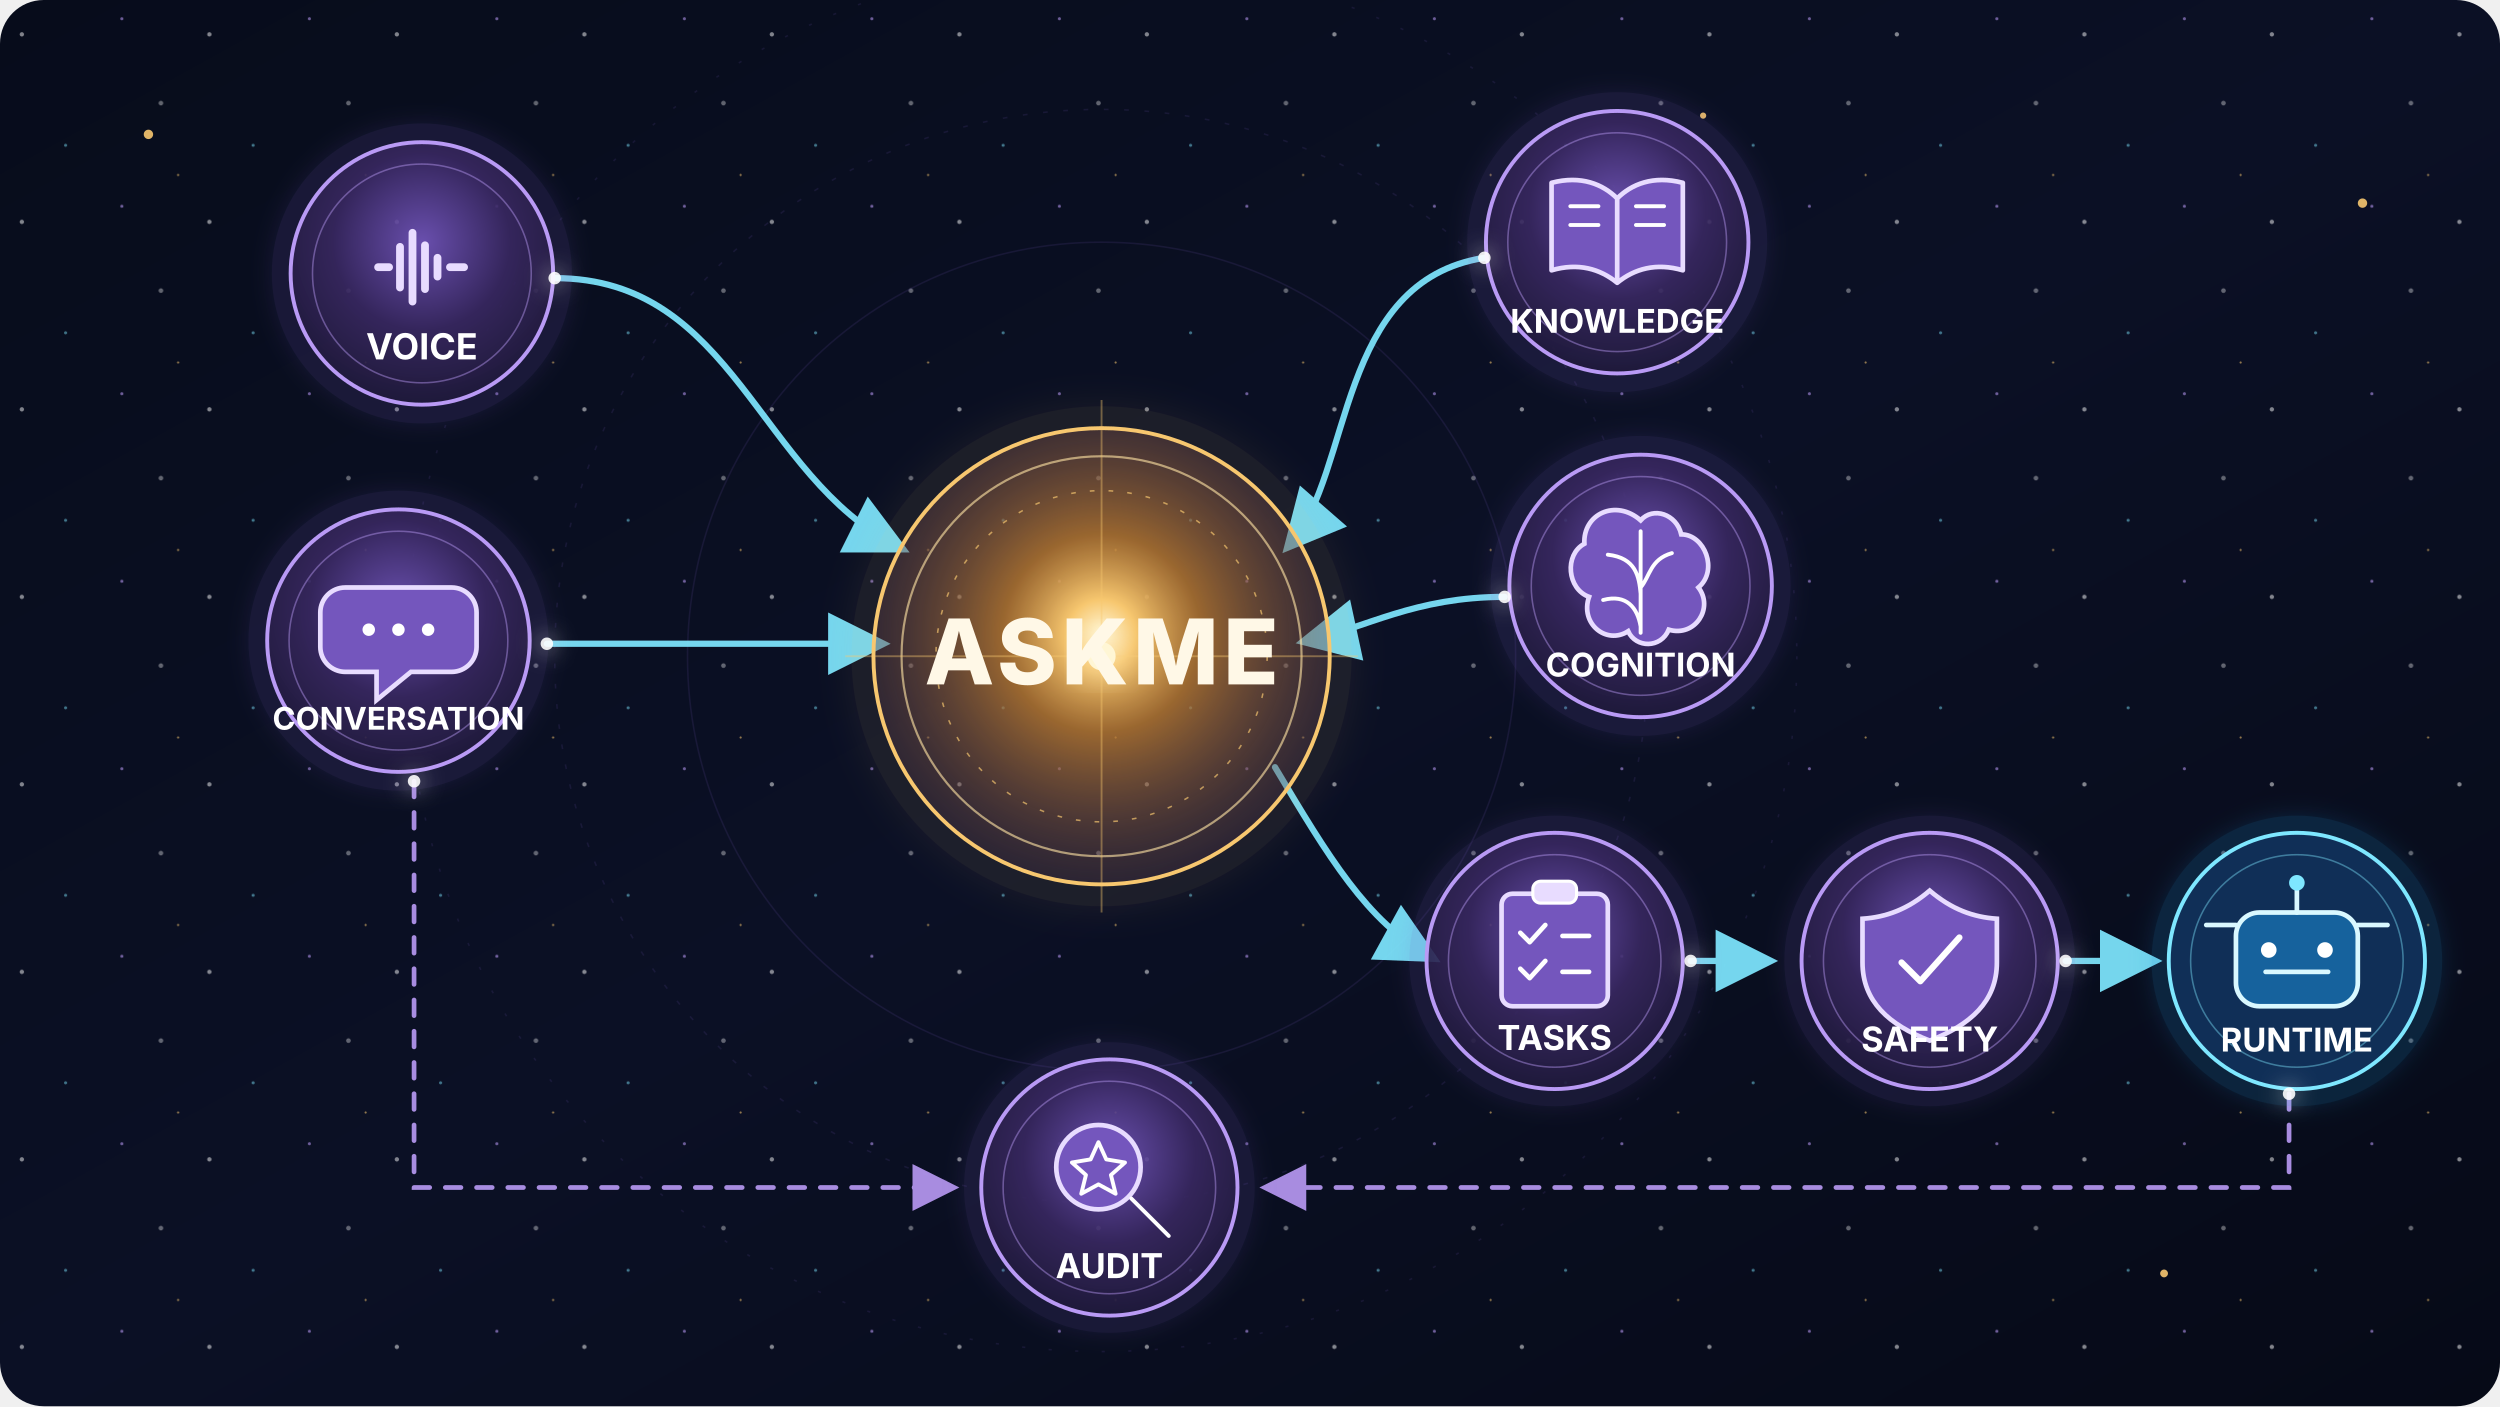
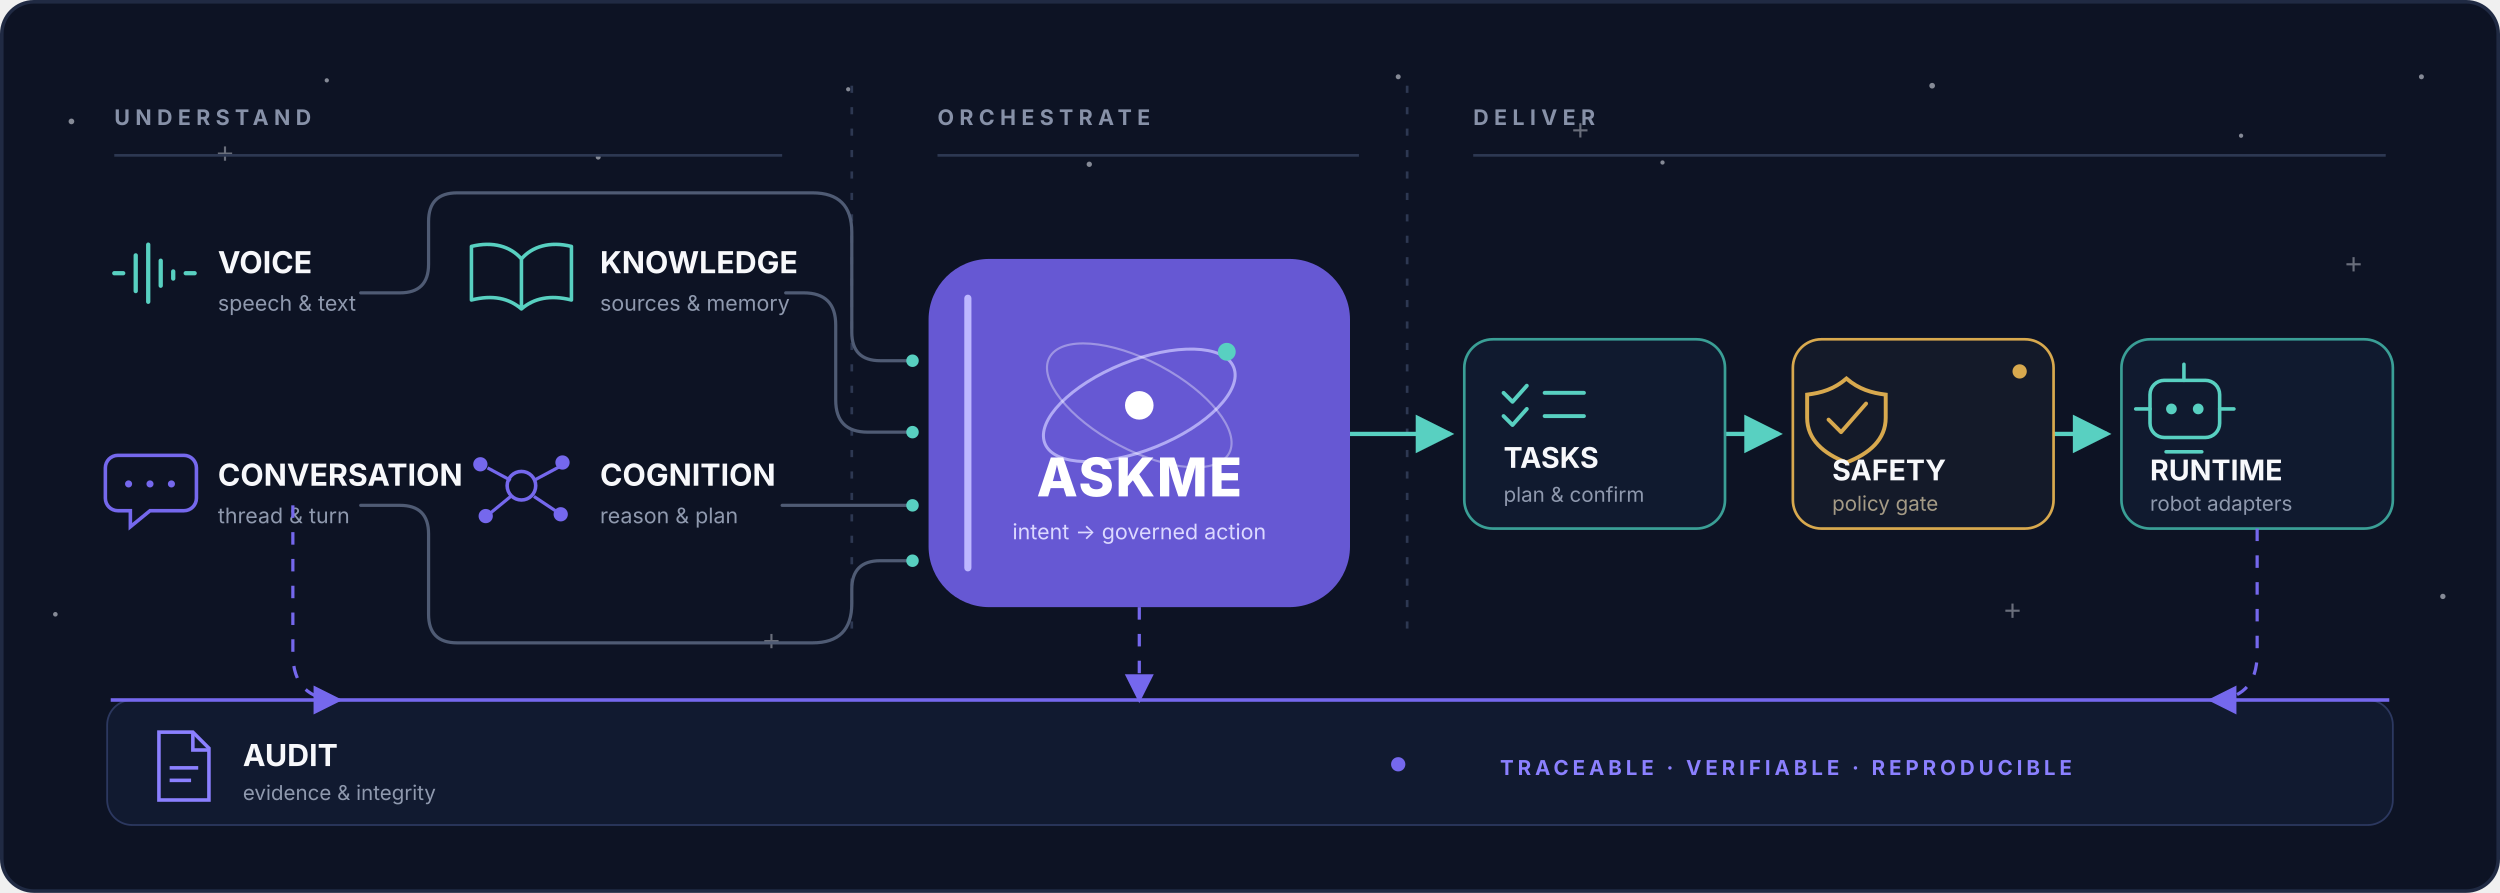
- <svg xmlns="http://www.w3.org/2000/svg" width="1600" height="900" viewBox="0 0 1600 900" role="img" aria-labelledby="title desc">
+ <svg xmlns="http://www.w3.org/2000/svg" width="1400" height="500" viewBox="0 0 1400 500" role="img" aria-labelledby="title desc">
  <defs>
-     <linearGradient id="space" x1="0" y1="0" x2="1" y2="1">
-       <stop offset="0" stop-color="#070c1b" />
-       <stop offset=".5" stop-color="#0b1025" />
-       <stop offset="1" stop-color="#060a17" />
-     </linearGradient>
-     <radialGradient id="core" cx="50%" cy="45%" r="62%">
-       <stop offset="0" stop-color="#fff6d5" />
-       <stop offset=".12" stop-color="#f7c76f" />
-       <stop offset=".35" stop-color="#bd7b31" stop-opacity=".78" />
-       <stop offset="1" stop-color="#35224d" stop-opacity=".2" />
-     </radialGradient>
-     <radialGradient id="node" cx="50%" cy="38%" r="70%">
-       <stop offset="0" stop-color="#7456bd" stop-opacity=".88" />
-       <stop offset=".48" stop-color="#382760" stop-opacity=".88" />
-       <stop offset="1" stop-color="#17152f" stop-opacity=".92" />
-     </radialGradient>
-     <pattern id="stars" width="120" height="120" patternUnits="userSpaceOnUse">
-       <circle cx="14" cy="22" r="1.4" fill="#ffffff" opacity=".62" />
-       <circle cx="78" cy="12" r="1" fill="#b99af5" opacity=".7" />
-       <circle cx="103" cy="66" r="1.5" fill="#ffffff" opacity=".45" />
-       <circle cx="42" cy="93" r="1" fill="#7ee7ff" opacity=".58" />
-       <circle cx="114" cy="112" r=".7" fill="#f7c76f" opacity=".72" />
-     </pattern>
-     <filter id="violet-glow" x="-60%" y="-60%" width="220%" height="220%">
-       <feGaussianBlur stdDeviation="7" result="blur" />
-       <feMerge>
-         <feMergeNode in="blur" />
-         <feMergeNode in="SourceGraphic" />
-       </feMerge>
-     </filter>
-     <filter id="gold-glow" x="-80%" y="-80%" width="260%" height="260%">
-       <feGaussianBlur stdDeviation="12" result="blur" />
-       <feMerge>
-         <feMergeNode in="blur" />
-         <feMergeNode in="SourceGraphic" />
-       </feMerge>
-     </filter>
-     <marker id="arrow" markerWidth="10" markerHeight="10" refX="8" refY="5" orient="auto" markerUnits="strokeWidth">
-       <path d="M0 0 10 5 0 10Z" fill="#7ee7ff" />
+     <marker id="arrow-teal" markerWidth="9" markerHeight="9" refX="8" refY="4.5" orient="auto">
+       <path d="M0 0 9 4.5 0 9Z" fill="#58d0c1" />
    </marker>
-     <marker id="audit-arrow" markerWidth="10" markerHeight="10" refX="8" refY="5" orient="auto" markerUnits="strokeWidth">
-       <path d="M0 0 10 5 0 10Z" fill="#b99af5" />
+     <marker id="arrow-violet" markerWidth="9" markerHeight="9" refX="8" refY="4.5" orient="auto">
+       <path d="M0 0 9 4.5 0 9Z" fill="#7568ed" />
    </marker>
  </defs>
-   <rect width="1600" height="900" rx="28" fill="url(#space)" />
-   <rect width="1600" height="900" rx="28" fill="url(#stars)" opacity=".78" />
-   <g fill="none" stroke="#7456bd" opacity=".14">
-     <circle cx="705" cy="420" r="265" />
-     <circle cx="705" cy="420" r="350" stroke-dasharray="3 10" />
-     <circle cx="705" cy="420" r="445" stroke-dasharray="2 15" />
+   <rect x="1" y="1" width="1398" height="498" rx="18" fill="#0d1324" stroke="#202a43" stroke-width="2" />
+   <g fill="#e8ebf4" opacity=".55">
+     <circle cx="40" cy="68" r="1.6" />
+     <circle cx="183" cy="45" r="1.2" />
+     <circle cx="335" cy="88" r="1.4" />
+     <circle cx="475" cy="50" r="1.2" />
+     <circle cx="610" cy="92" r="1.5" />
+     <circle cx="783" cy="43" r="1.4" />
+     <circle cx="931" cy="91" r="1.2" />
+     <circle cx="1082" cy="48" r="1.6" />
+     <circle cx="1255" cy="76" r="1.2" />
+     <circle cx="1356" cy="43" r="1.4" />
+     <circle cx="31" cy="344" r="1.3" />
+     <circle cx="1368" cy="334" r="1.5" />
  </g>
-   <g fill="#f7c76f" opacity=".9">
-     <circle cx="95" cy="86" r="3" />
-     <circle cx="1512" cy="130" r="3" />
-     <circle cx="1385" cy="815" r="2.5" />
-     <circle cx="1090" cy="74" r="2" />
+   <g stroke="#e8ebf4" stroke-width="1.2" opacity=".42">
+     <path d="M126 82v8m-4-4h8" />
+     <path d="M432 355v8m-4-4h8" />
+     <path d="M885 69v8m-4-4h8" />
+     <path d="M1127 338v8m-4-4h8" />
+     <path d="M1318 144v8m-4-4h8" />
  </g>
-   <g fill="none" stroke="#7ee7ff" stroke-width="4" stroke-linecap="round" opacity=".92" marker-end="url(#arrow)">
-     <path d="M355 178 C470 178 485 305 575 350" />
-     <path d="M350 412 C445 412 505 412 562 412" />
-     <path d="M950 165 C855 180 866 302 826 348" />
-     <path d="M963 382 C905 382 874 402 837 410" />
-     <path d="M816 491 C850 548 875 590 915 612" />
-     <path d="M1082 615 H1130" />
-     <path d="M1322 615 H1376" />
-   </g>
-   <g fill="none" stroke="#b99af5" stroke-width="3" stroke-linecap="round" stroke-dasharray="10 10" opacity=".9" marker-end="url(#audit-arrow)">
-     <path d="M265 500 V760 H608" />
-     <path d="M1465 700 V760 H812" />
-   </g>
-   <g transform="translate(705 420)">
-     <circle r="160" fill="#f7c76f" opacity=".08" filter="url(#gold-glow)" />
-     <circle r="146" fill="url(#core)" stroke="#f7c76f" stroke-width="2.5" />
-     <circle r="128" fill="none" stroke="#ffe4a4" stroke-width="1.4" opacity=".62" />
-     <circle r="106" fill="none" stroke="#f7c76f" stroke-width="1" stroke-dasharray="3 9" opacity=".68" />
-     <path d="M0-164V164M-164 0H164" stroke="#f7c76f" stroke-width="1.2" opacity=".4" />
-     <circle r="9" fill="#fff6d5" filter="url(#gold-glow)" />
-     <text y="18" fill="#fff8e7" font-family="Inter,Segoe UI,sans-serif" font-size="58" font-weight="800" text-anchor="middle" letter-spacing="3">ASKME</text>
-   </g>
-   <g transform="translate(270 175)">
-     <circle r="96" fill="#7456bd" opacity=".16" filter="url(#violet-glow)" />
-     <circle r="84" fill="url(#node)" stroke="#b99af5" stroke-width="2.5" />
-     <circle r="70" fill="none" stroke="#b99af5" opacity=".45" />
-     <g transform="translate(-30 -35)" fill="none" stroke="#e8dcff" stroke-width="5" stroke-linecap="round">
-       <path d="M2 31h7m7-13v26m8-35v44m8-36v28m8-20v12m8-6h9" />
+   <g font-family="Inter, Segoe UI, Arial, sans-serif">
+     <g fill="#8791a8" font-size="12" font-weight="700" letter-spacing="3">
+       <text x="64" y="70">UNDERSTAND</text>
+       <text x="525" y="70">ORCHESTRATE</text>
+       <text x="825" y="70">DELIVER</text>
    </g>
-     <text y="55" fill="#ffffff" font-family="Inter,Segoe UI,sans-serif" font-size="23" font-weight="700" text-anchor="middle">VOICE</text>
-   </g>
-   <g transform="translate(255 410)">
-     <circle r="96" fill="#7456bd" opacity=".15" filter="url(#violet-glow)" />
-     <circle r="84" fill="url(#node)" stroke="#b99af5" stroke-width="2.5" />
-     <circle r="70" fill="none" stroke="#b99af5" opacity=".45" />
-     <path d="M-34-34h68a16 16 0 0 1 16 16v22a16 16 0 0 1-16 16h-26l-22 18v-18h-20a16 16 0 0 1-16-16v-22a16 16 0 0 1 16-16Z" fill="#7456bd" stroke="#e8dcff" stroke-width="3" />
-     <g fill="#ffffff">
-       <circle cx="-19" cy="-7" r="4" />
-       <circle cy="-7" r="4" />
-       <circle cx="19" cy="-7" r="4" />
+     <g stroke="#2d3852" stroke-width="1.5" fill="none">
+       <path d="M64 87H438" />
+       <path d="M525 87H761" />
+       <path d="M825 87H1336" />
+       <path d="M477 48V355" stroke-dasharray="4 8" />
+       <path d="M788 48V355" stroke-dasharray="4 8" />
    </g>
-     <text y="57" fill="#ffffff" font-family="Inter,Segoe UI,sans-serif" font-size="20" font-weight="700" text-anchor="middle">CONVERSATION</text>
-   </g>
-   <g transform="translate(1035 155)">
-     <circle r="96" fill="#7456bd" opacity=".15" filter="url(#violet-glow)" />
-     <circle r="84" fill="url(#node)" stroke="#b99af5" stroke-width="2.5" />
-     <circle r="70" fill="none" stroke="#b99af5" opacity=".45" />
-     <path d="M-42-38c19-5 33 1 42 10v54c-11-9-25-13-42-8Zm84 0c-19-5-33 1-42 10v54c11-9 25-13 42-8Z" fill="#7456bd" stroke="#e8dcff" stroke-width="3" stroke-linejoin="round" />
-     <path d="M-30-23h18m-18 12h18M30-23H12m18 12H12" stroke="#ffffff" stroke-width="2.5" stroke-linecap="round" />
-     <text y="58" fill="#ffffff" font-family="Inter,Segoe UI,sans-serif" font-size="21" font-weight="700" text-anchor="middle">KNOWLEDGE</text>
-   </g>
-   <g transform="translate(1050 375)">
-     <circle r="96" fill="#7456bd" opacity=".15" filter="url(#violet-glow)" />
-     <circle r="84" fill="url(#node)" stroke="#b99af5" stroke-width="2.5" />
-     <circle r="70" fill="none" stroke="#b99af5" opacity=".45" />
-     <path d="M0-42c-16-14-37-4-36 15-13 7-11 29 3 34-6 17 11 31 25 22 5 11 21 11 26-1 17 5 29-14 19-27 13-11 4-34-11-34-3-13-18-18-26-9Z" fill="#7456bd" stroke="#e8dcff" stroke-width="3" />
-     <path d="M0-35v65M-21-20c18 2 20 14 21 25m20-26C6-17 6-6 0 1m-24 8c15-4 22 5 24 17" fill="none" stroke="#ffffff" stroke-width="2.5" stroke-linecap="round" />
-     <text y="58" fill="#ffffff" font-family="Inter,Segoe UI,sans-serif" font-size="21" font-weight="700" text-anchor="middle">COGNITION</text>
-   </g>
-   <g transform="translate(995 615)">
-     <circle r="93" fill="#7456bd" opacity=".15" filter="url(#violet-glow)" />
-     <circle r="82" fill="url(#node)" stroke="#b99af5" stroke-width="2.5" />
-     <circle r="68" fill="none" stroke="#b99af5" opacity=".45" />
-     <rect x="-34" y="-43" width="68" height="72" rx="7" fill="#7456bd" stroke="#e8dcff" stroke-width="3" />
-     <rect x="-14" y="-51" width="28" height="14" rx="5" fill="#e8dcff" stroke="#ffffff" stroke-width="2" />
-     <path d="m-22-18 6 6 10-11m-16 28 6 6 10-11M5-16h17M5 7h17" fill="none" stroke="#ffffff" stroke-width="3" stroke-linecap="round" stroke-linejoin="round" />
-     <text y="57" fill="#ffffff" font-family="Inter,Segoe UI,sans-serif" font-size="22" font-weight="700" text-anchor="middle">TASKS</text>
-   </g>
-   <g transform="translate(1235 615)">
-     <circle r="93" fill="#7456bd" opacity=".15" filter="url(#violet-glow)" />
-     <circle r="82" fill="url(#node)" stroke="#b99af5" stroke-width="2.5" />
-     <circle r="68" fill="none" stroke="#b99af5" opacity=".45" />
-     <path d="M0-45c14 12 28 17 43 18v28c0 25-17 40-43 50-26-10-43-25-43-50v-28c15-1 29-6 43-18Z" fill="#7456bd" stroke="#e8dcff" stroke-width="3" />
-     <path d="m-18 1 12 12 25-28" fill="none" stroke="#ffffff" stroke-width="4" stroke-linecap="round" stroke-linejoin="round" />
-     <text y="58" fill="#ffffff" font-family="Inter,Segoe UI,sans-serif" font-size="22" font-weight="700" text-anchor="middle">SAFETY</text>
-   </g>
-   <g transform="translate(1470 615)">
-     <circle r="93" fill="#1b8ed1" opacity=".18" filter="url(#violet-glow)" />
-     <circle r="82" fill="#102f57" stroke="#7ee7ff" stroke-width="2.5" />
-     <circle r="68" fill="none" stroke="#7ee7ff" opacity=".42" />
-     <rect x="-39" y="-31" width="78" height="60" rx="15" fill="#16629d" stroke="#d9f8ff" stroke-width="3" />
-     <path d="M0-48v17m-58 8h19m78 0h19M-20 7h40" fill="none" stroke="#d9f8ff" stroke-width="3" stroke-linecap="round" />
-     <circle cy="-50" r="5" fill="#7ee7ff" />
-     <circle cx="-18" cy="-7" r="5" fill="#ffffff" />
-     <circle cx="18" cy="-7" r="5" fill="#ffffff" />
-     <text y="58" fill="#ffffff" font-family="Inter,Segoe UI,sans-serif" font-size="21" font-weight="700" text-anchor="middle">RUNTIME</text>
-   </g>
-   <g transform="translate(710 760)">
-     <circle r="93" fill="#7456bd" opacity=".15" filter="url(#violet-glow)" />
-     <circle r="82" fill="url(#node)" stroke="#b99af5" stroke-width="2.5" />
-     <circle r="68" fill="none" stroke="#b99af5" opacity=".45" />
-     <circle cx="-7" cy="-13" r="27" fill="#7456bd" stroke="#e8dcff" stroke-width="3" />
-     <path d="m14 7 24 24M-7-29l5 11 12 2-9 8 3 12-11-6-11 6 3-12-9-8 12-2Z" fill="none" stroke="#ffffff" stroke-width="2.5" stroke-linecap="round" stroke-linejoin="round" />
-     <text y="58" fill="#ffffff" font-family="Inter,Segoe UI,sans-serif" font-size="22" font-weight="700" text-anchor="middle">AUDIT</text>
-   </g>
-   <g fill="#ffffff" opacity=".9" filter="url(#violet-glow)">
-     <circle cx="355" cy="178" r="4" />
-     <circle cx="350" cy="412" r="4" />
-     <circle cx="950" cy="165" r="4" />
-     <circle cx="963" cy="382" r="4" />
-     <circle cx="1082" cy="615" r="4" />
-     <circle cx="1322" cy="615" r="4" />
-     <circle cx="265" cy="500" r="4" />
-     <circle cx="1465" cy="700" r="4" />
+     <g fill="none" stroke="#4f5b74" stroke-width="1.8" stroke-linecap="round" stroke-linejoin="round">
+       <path d="M202 164H224Q240 164 240 148V124Q240 108 256 108H455Q477 108 477 130V186Q477 202 493 202H511" />
+       <path d="M202 283H224Q240 283 240 299V344Q240 360 256 360H455Q477 360 477 338V330Q477 314 493 314H511" />
+       <path d="M440 164H450Q468 164 468 182V224Q468 242 486 242H511" />
+       <path d="M438 283H511" />
+     </g>
+     <g fill="#58d0c1">
+       <circle cx="511" cy="202" r="3.5" />
+       <circle cx="511" cy="242" r="3.5" />
+       <circle cx="511" cy="283" r="3.5" />
+       <circle cx="511" cy="314" r="3.5" />
+     </g>
+     <g fill="#f7f8fb">
+       <g transform="translate(64 135)">
+         <g fill="none" stroke="#58d0c1" stroke-width="2.4" stroke-linecap="round">
+           <path d="M0 18h5m7-10v20m7-26v32m7-23v14m7-8v4m7-3h5" />
+         </g>
+         <text x="58" y="18" font-size="17" font-weight="700">VOICE</text>
+         <text x="58" y="39" fill="#8f99ae" font-size="12">speech &amp; text</text>
+       </g>
+       <g transform="translate(64 254)">
+         <path d="M2 1h37a7 7 0 0 1 7 7v17a7 7 0 0 1-7 7H20L9 41v-9H2a7 7 0 0 1-7-7V8a7 7 0 0 1 7-7Z" fill="none" stroke="#7568ed" stroke-width="2" />
+         <circle cx="8" cy="17" r="2" fill="#7568ed" />
+         <circle cx="20" cy="17" r="2" fill="#7568ed" />
+         <circle cx="32" cy="17" r="2" fill="#7568ed" />
+         <text x="58" y="18" font-size="17" font-weight="700">CONVERSATION</text>
+         <text x="58" y="39" fill="#8f99ae" font-size="12">thread &amp; turn</text>
+       </g>
+       <g transform="translate(264 135)">
+         <path d="M0 3c12-3 22 0 28 7v28c-7-6-16-8-28-5Zm56 0c-12-3-22 0-28 7v28c7-6 16-8 28-5Z" fill="none" stroke="#58d0c1" stroke-width="2" stroke-linejoin="round" />
+         <text x="72" y="18" font-size="17" font-weight="700">KNOWLEDGE</text>
+         <text x="72" y="39" fill="#8f99ae" font-size="12">sources &amp; memory</text>
+       </g>
+       <g transform="translate(264 254)">
+         <circle cx="28" cy="18" r="8" fill="none" stroke="#7568ed" stroke-width="2" />
+         <circle cx="5" cy="6" r="4" fill="#7568ed" />
+         <circle cx="51" cy="5" r="4" fill="#7568ed" />
+         <circle cx="8" cy="35" r="4" fill="#7568ed" />
+         <circle cx="50" cy="34" r="4" fill="#7568ed" />
+         <path d="m9 8 13 7m28-8-15 8M11 33l11-9m25 8-12-8" fill="none" stroke="#7568ed" stroke-width="1.8" />
+         <text x="72" y="18" font-size="17" font-weight="700">COGNITION</text>
+         <text x="72" y="39" fill="#8f99ae" font-size="12">reason &amp; plan</text>
+       </g>
+     </g>
+     <g transform="translate(520 145)">
+       <rect width="236" height="195" rx="34" fill="#6658d3" />
+       <rect x="20" y="20" width="4" height="155" rx="2" fill="#bdb7ff" />
+       <ellipse cx="118" cy="82" rx="57" ry="25" fill="none" stroke="#c9c5ff" stroke-width="1.7" opacity=".75" transform="rotate(-22 118 82)" />
+       <ellipse cx="118" cy="82" rx="57" ry="25" fill="none" stroke="#ffffff" stroke-width="1.2" opacity=".36" transform="rotate(28 118 82)" />
+       <circle cx="118" cy="82" r="8" fill="#ffffff" />
+       <circle cx="167" cy="52" r="5" fill="#58d0c1" />
+       <text x="118" y="133" fill="#ffffff" text-anchor="middle" font-size="30" font-weight="800" letter-spacing="1">ASKME</text>
+       <text x="118" y="157" fill="#dcd9ff" text-anchor="middle" font-size="12">intent → governed action</text>
+     </g>
+     <path d="M756 243H812" fill="none" stroke="#58d0c1" stroke-width="2.4" marker-end="url(#arrow-teal)" />
+     <path d="M966 243H996" fill="none" stroke="#58d0c1" stroke-width="2.4" marker-end="url(#arrow-teal)" />
+     <path d="M1150 243H1180" fill="none" stroke="#58d0c1" stroke-width="2.4" marker-end="url(#arrow-teal)" />
+     <g transform="translate(820 190)">
+       <rect width="146" height="106" rx="16" fill="#101a2f" stroke="#3a9f96" stroke-width="1.5" />
+       <g fill="none" stroke="#58d0c1" stroke-width="2.2" stroke-linecap="round" stroke-linejoin="round">
+         <path d="m22 30 5 5 8-9m-13 17 5 5 8-9m10-9h22m-22 13h22" />
+       </g>
+       <text x="22" y="72" fill="#f7f8fb" font-size="16" font-weight="750">TASKS</text>
+       <text x="22" y="91" fill="#8f99ae" font-size="11.5">plan &amp; confirm</text>
+     </g>
+     <g transform="translate(1004 190)">
+       <rect width="146" height="106" rx="16" fill="#141a29" stroke="#d8a94e" stroke-width="1.5" />
+       <path d="M30 22c7 6 14 8 22 9v13c0 12-9 20-22 25-13-5-22-13-22-25V31c8-1 15-3 22-9Z" fill="none" stroke="#d8a94e" stroke-width="2.2" />
+       <path d="m20 45 7 7 14-16" fill="none" stroke="#d8a94e" stroke-width="2.2" stroke-linecap="round" stroke-linejoin="round" />
+       <circle cx="127" cy="18" r="4" fill="#d8a94e" />
+       <text x="22" y="79" fill="#f7f8fb" font-size="16" font-weight="750">SAFETY</text>
+       <text x="22" y="96" fill="#a59b86" font-size="11.5">policy gate</text>
+     </g>
+     <g transform="translate(1188 190)">
+       <rect width="152" height="106" rx="16" fill="#101a2f" stroke="#3a9f96" stroke-width="1.5" />
+       <rect x="16" y="23" width="39" height="32" rx="8" fill="none" stroke="#58d0c1" stroke-width="2" />
+       <circle cx="28" cy="39" r="3" fill="#58d0c1" />
+       <circle cx="43" cy="39" r="3" fill="#58d0c1" />
+       <path d="M35 14v9M8 39h8m39 0h8M25 63h20" fill="none" stroke="#58d0c1" stroke-width="2" stroke-linecap="round" />
+       <text x="16" y="79" fill="#f7f8fb" font-size="16" font-weight="750">RUNTIME</text>
+       <text x="16" y="96" fill="#8f99ae" font-size="11.5">robot adapters</text>
+     </g>
+     <g>
+       <rect x="60" y="392" width="1280" height="70" rx="14" fill="#111a30" stroke="#2c3860" />
+       <path d="M62 392H1338" stroke="#7568ed" stroke-width="2" />
+       <path d="M164 283V366Q164 392 190 392" fill="none" stroke="#7568ed" stroke-width="1.8" stroke-dasharray="7 8" marker-end="url(#arrow-violet)" />
+       <path d="M638 340V392" fill="none" stroke="#7568ed" stroke-width="1.8" stroke-dasharray="7 8" marker-end="url(#arrow-violet)" />
+       <path d="M1264 296V366Q1264 392 1238 392" fill="none" stroke="#7568ed" stroke-width="1.8" stroke-dasharray="7 8" marker-end="url(#arrow-violet)" />
+       <g transform="translate(86 410)" fill="none" stroke="#8b80ff" stroke-width="2">
+         <path d="M3 0h19l9 9v29H3Z" />
+         <path d="M22 0v10h9M9 20h16M9 27h12" />
+       </g>
+       <text x="136" y="429" fill="#f7f8fb" font-size="17" font-weight="750">AUDIT</text>
+       <text x="136" y="448" fill="#8f99ae" font-size="11.5">evidence &amp; integrity</text>
+       <text x="840" y="434" fill="#8b80ff" font-size="11.5" font-weight="700" letter-spacing="2.2">TRACEABLE  ·  VERIFIABLE  ·  REPRODUCIBLE</text>
+       <circle cx="783" cy="428" r="4" fill="#7568ed" />
+     </g>
  </g>
</svg>
